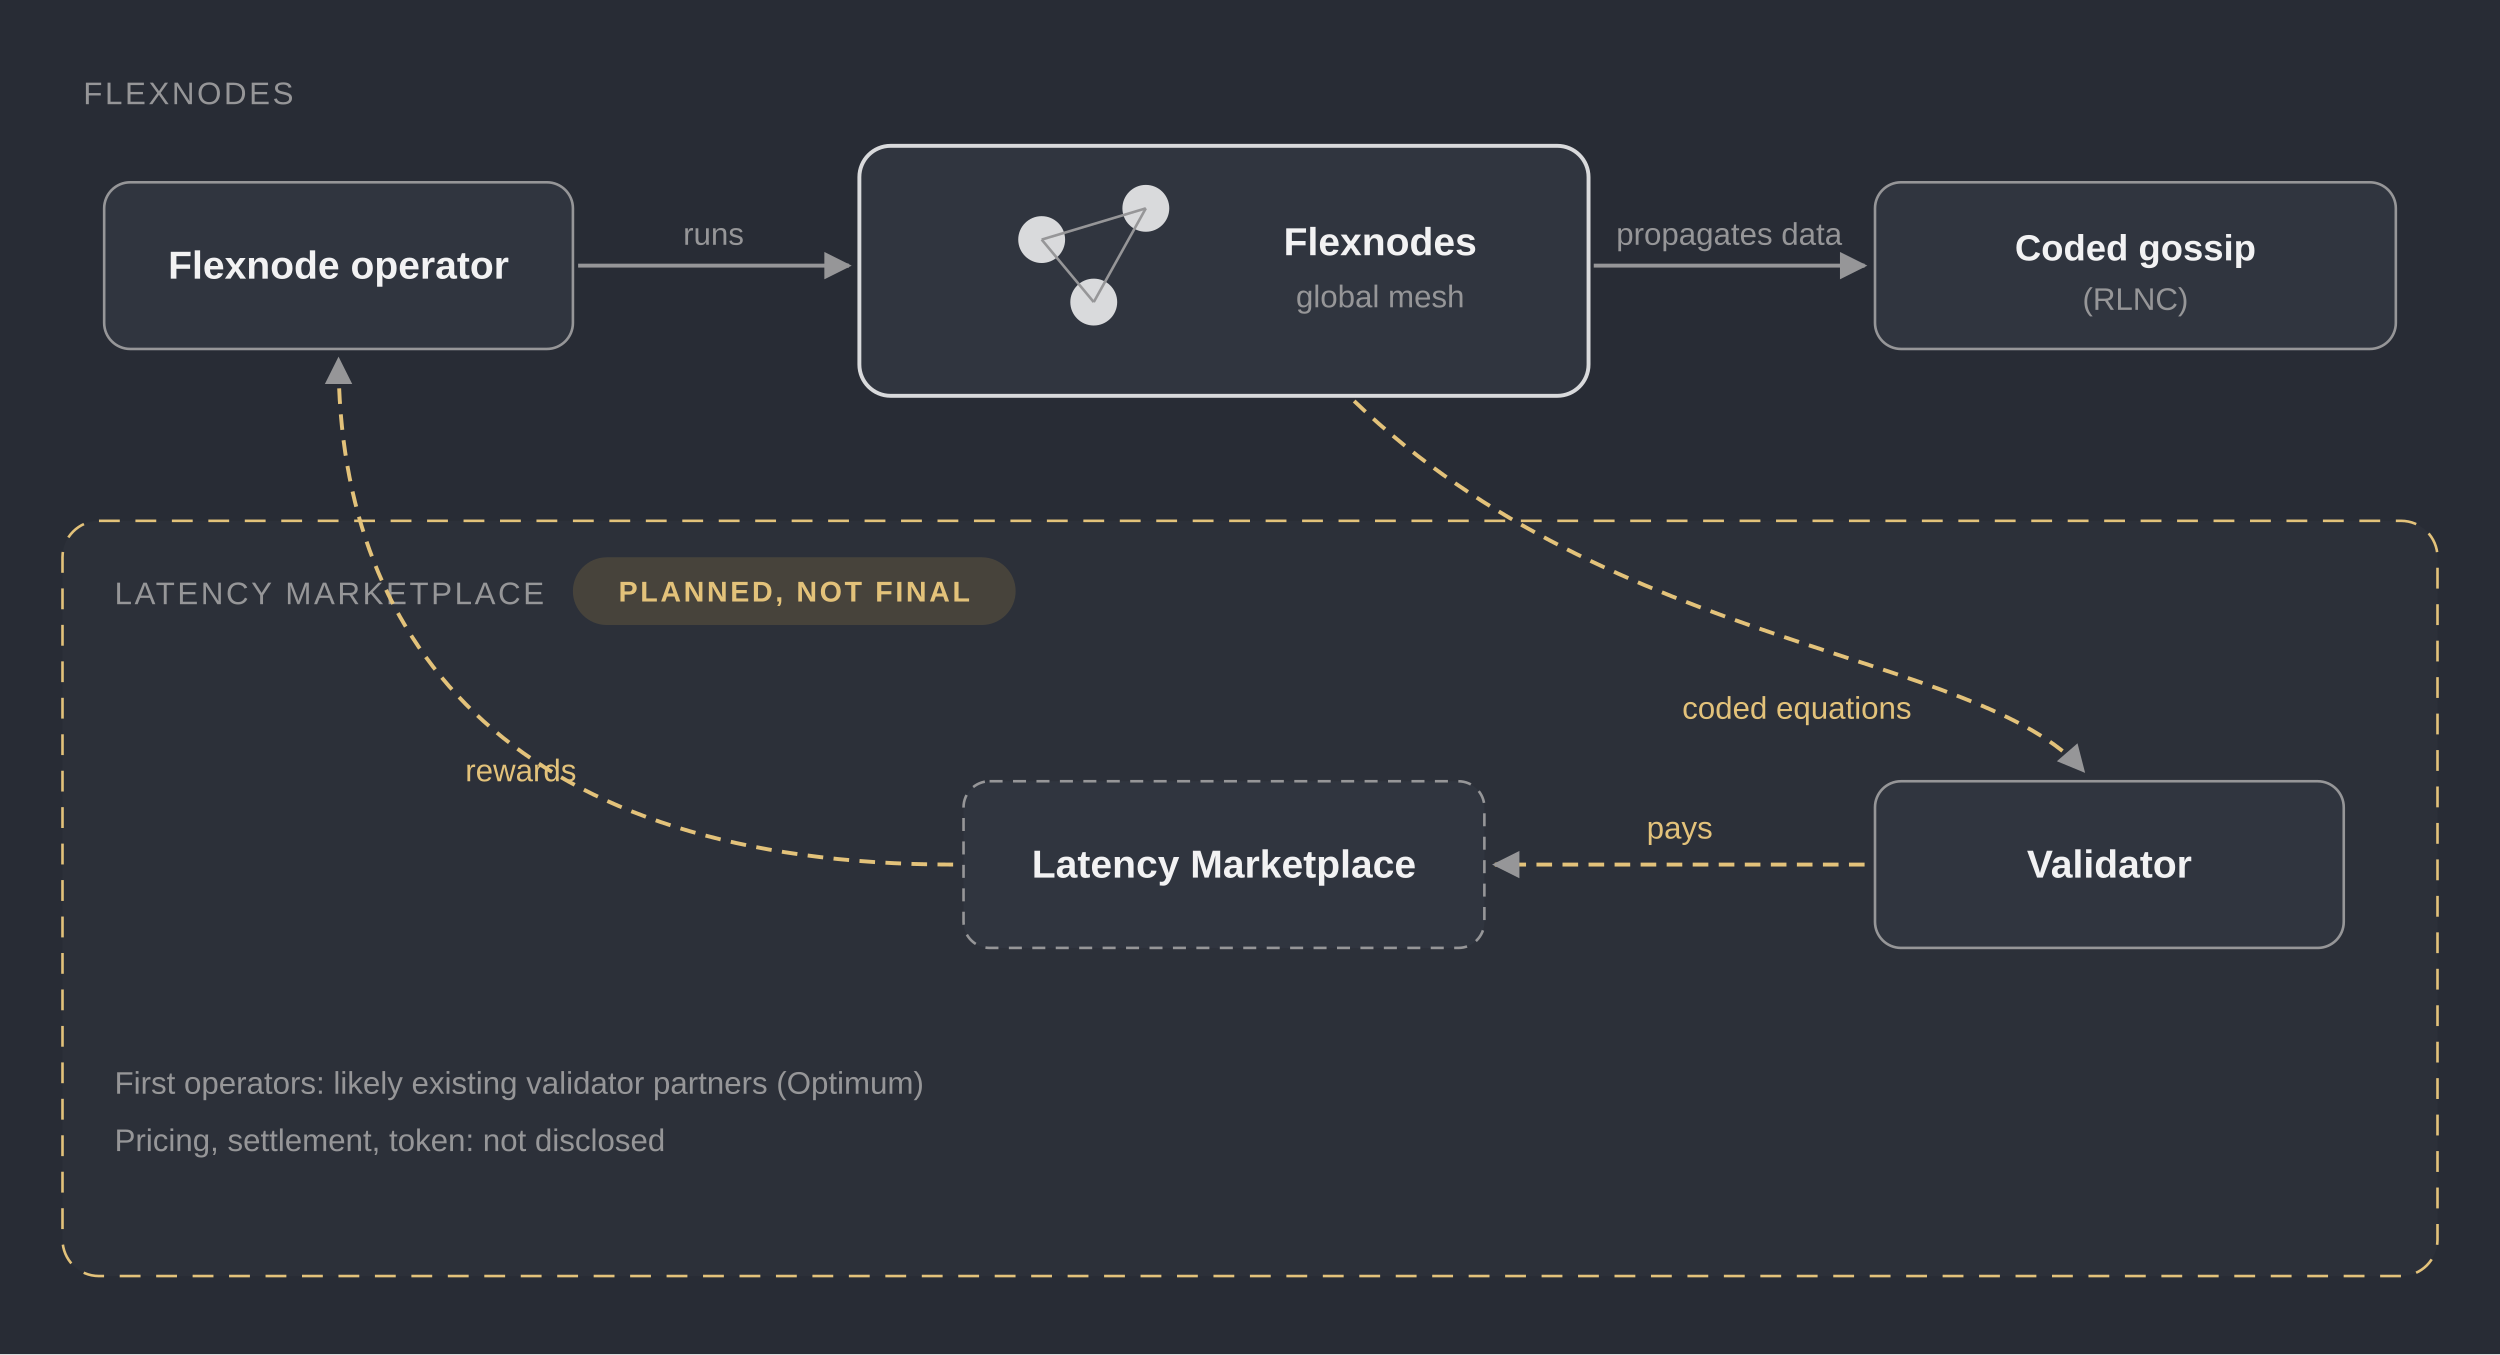
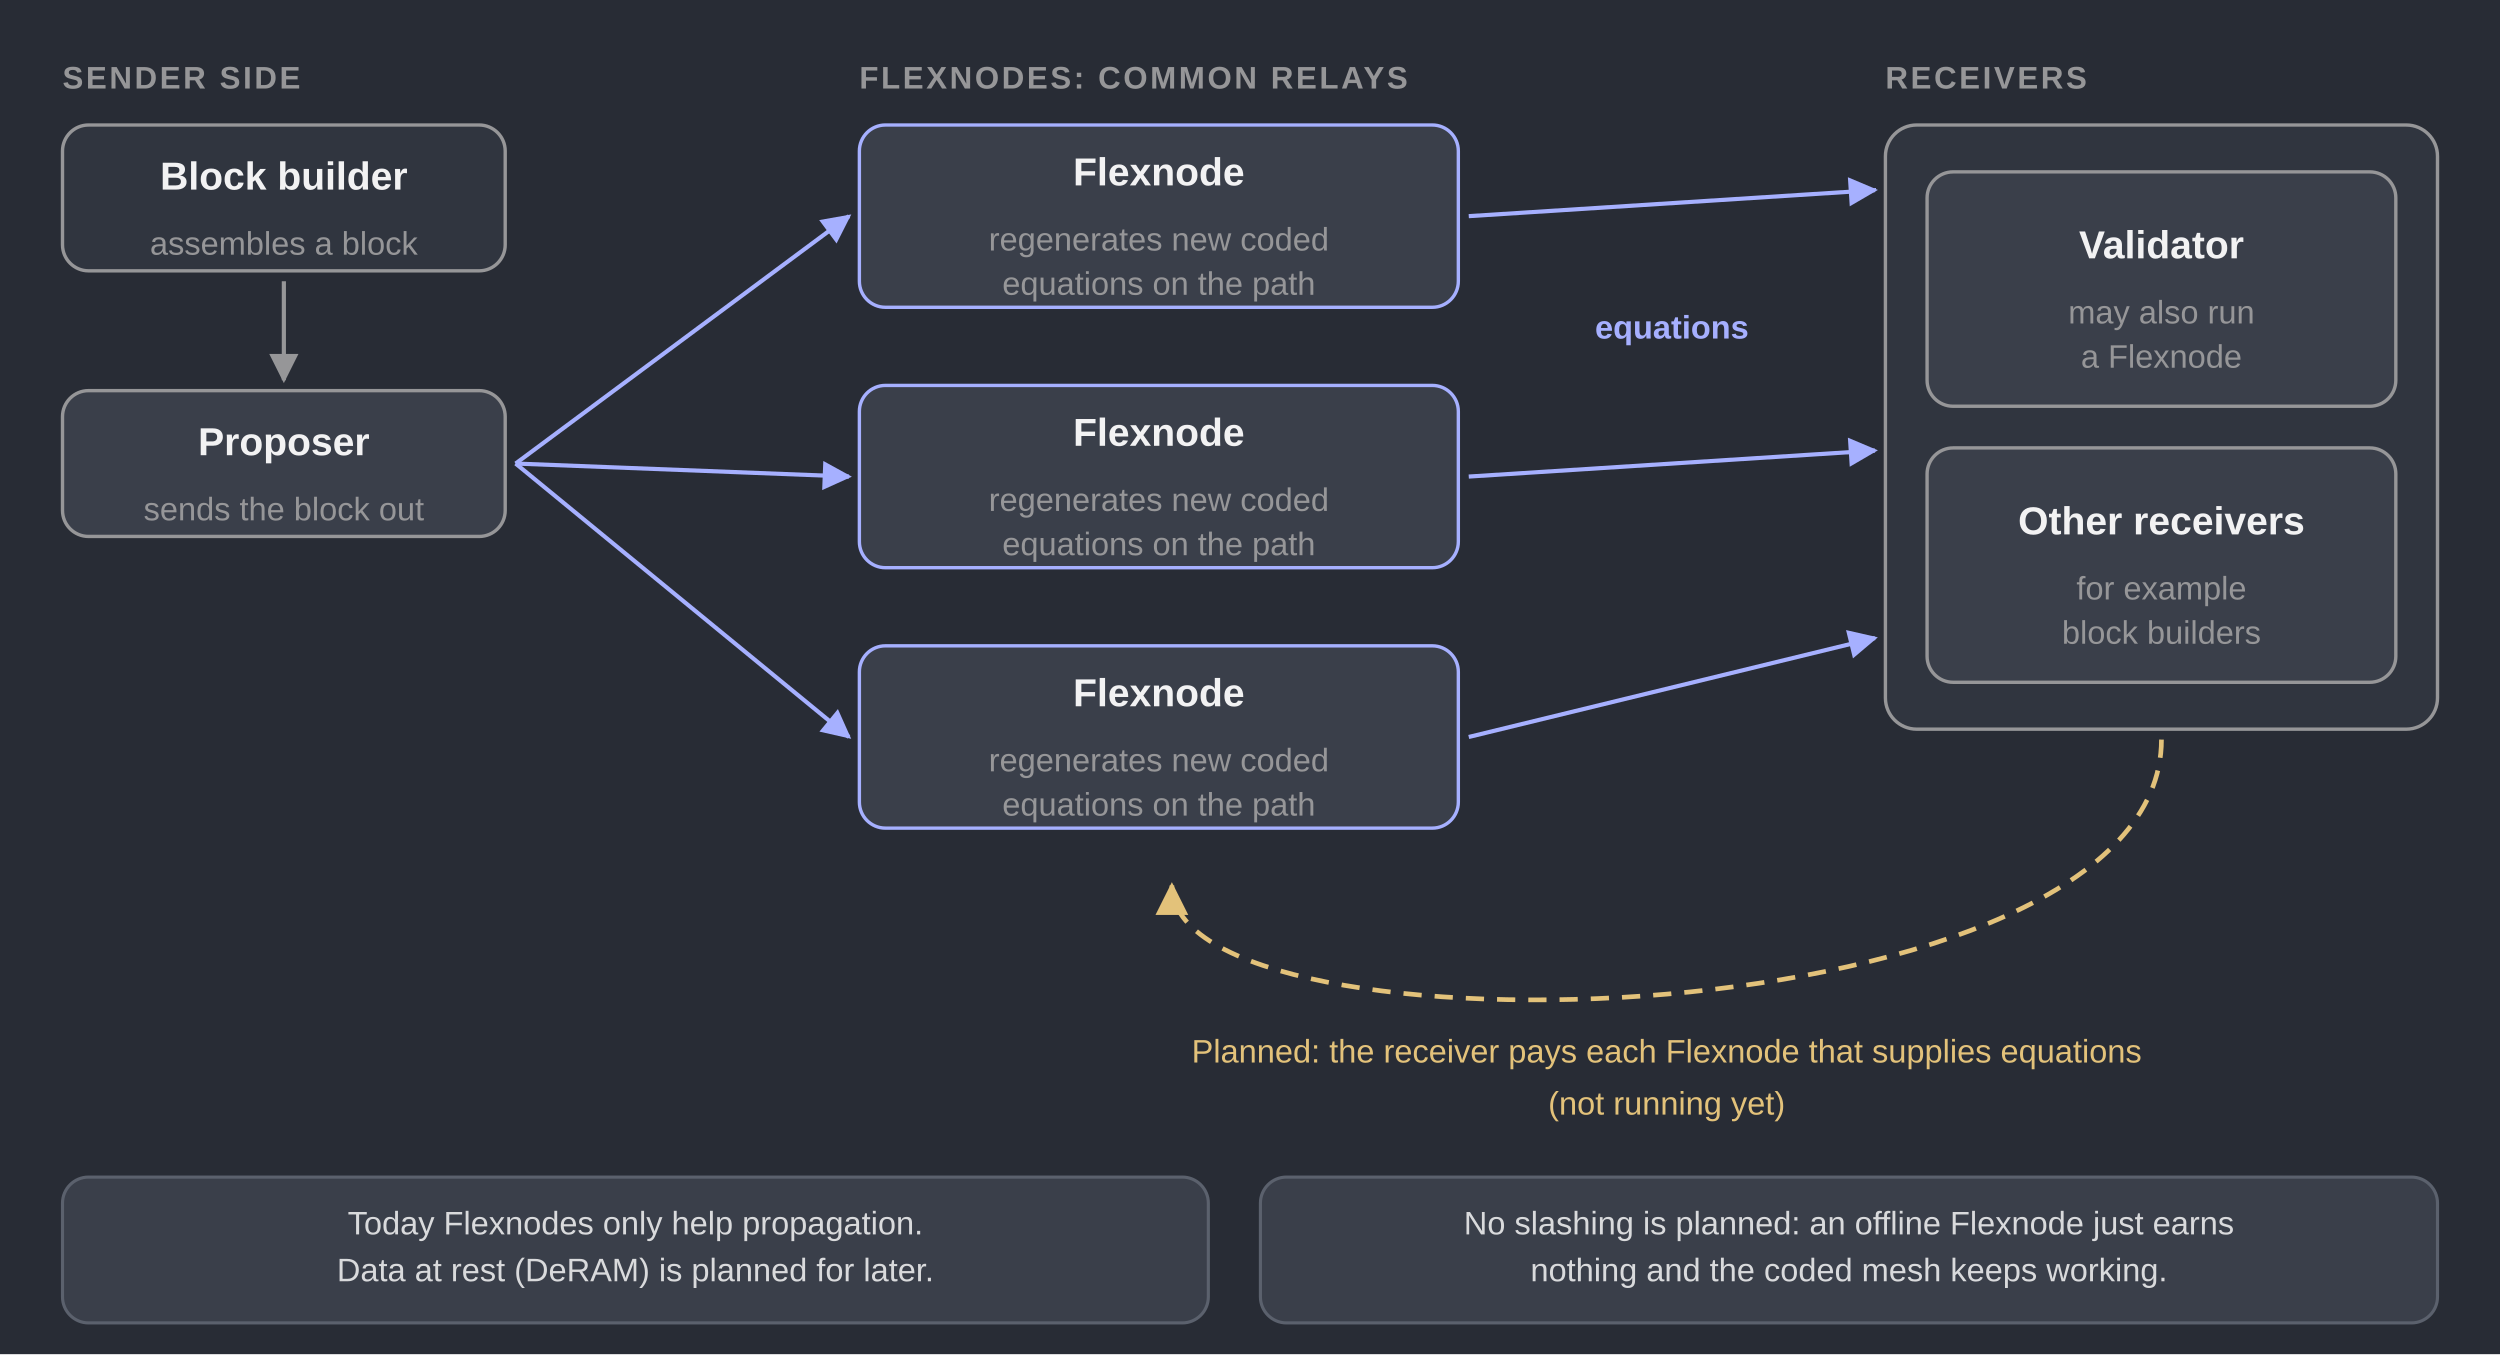
<svg xmlns="http://www.w3.org/2000/svg" viewBox="0 0 960 520" font-family="Helvetica Neue, Arial, sans-serif">
  <defs>
    <marker id="a" viewBox="0 0 10 10" refX="9" refY="5" markerWidth="7" markerHeight="7" orient="auto-start-reverse">
      <path d="M0 0L10 5L0 10z" fill="#969698" />
    </marker>
+     <marker id="aw" viewBox="0 0 10 10" refX="9" refY="5" markerWidth="7" markerHeight="7" orient="auto-start-reverse">
+       <path d="M0 0L10 5L0 10z" fill="#E3C27A" />
+     </marker>
+     <marker id="al" viewBox="0 0 10 10" refX="9" refY="5" markerWidth="7" markerHeight="7" orient="auto-start-reverse">
+       <path d="M0 0L10 5L0 10z" fill="#A6B0FF" />
+     </marker>
+     <marker id="ab" viewBox="0 0 10 10" refX="9" refY="5" markerWidth="7" markerHeight="7" orient="auto-start-reverse">
+       <path d="M0 0L10 5L0 10z" fill="#93C3EA" />
+     </marker>
  </defs>
  <rect width="960" height="520" fill="#282C35" />
-   <text x="32" y="40" fill="#969698" font-size="12" letter-spacing="1">FLEXNODES</text>
-   <rect x="40" y="70" width="180" height="64" rx="10" fill="#30353F" stroke="#969698" />
-   <text x="130" y="107" fill="#F2F2F3" font-size="15" font-weight="600" text-anchor="middle">Flexnode operator</text>
-   <rect x="330" y="56" width="280" height="96" rx="12" fill="#30353F" stroke="#D9DADC" stroke-width="1.5" />
-   <g fill="#D9DADC">
-     <circle cx="400" cy="92" r="9" />
-     <circle cx="440" cy="80" r="9" />
-     <circle cx="420" cy="116" r="9" />
-   </g>
-   <g stroke="#969698">
-     <line x1="400" y1="92" x2="440" y2="80" />
-     <line x1="440" y1="80" x2="420" y2="116" />
-     <line x1="420" y1="116" x2="400" y2="92" />
-   </g>
-   <text x="530" y="98" fill="#F2F2F3" font-size="15" font-weight="600" text-anchor="middle">Flexnodes</text>
-   <text x="530" y="118" fill="#969698" font-size="12" text-anchor="middle">global mesh</text>
-   <rect x="720" y="70" width="200" height="64" rx="10" fill="#30353F" stroke="#969698" />
-   <text x="820" y="100" fill="#F2F2F3" font-size="14" font-weight="600" text-anchor="middle">Coded gossip</text>
-   <text x="820" y="119" fill="#969698" font-size="12" text-anchor="middle">(RLNC)</text>
-   <line x1="222" y1="102" x2="326" y2="102" stroke="#969698" stroke-width="1.5" marker-end="url(#a)" />
-   <text x="274" y="94" fill="#969698" font-size="12" text-anchor="middle">runs</text>
-   <line x1="612" y1="102" x2="716" y2="102" stroke="#969698" stroke-width="1.5" marker-end="url(#a)" />
-   <text x="664" y="94" fill="#969698" font-size="12" text-anchor="middle">propagates data</text>
-   <rect x="24" y="200" width="912" height="290" rx="14" fill="#2C3039" stroke="#E3C27A" stroke-dasharray="8 6" />
-   <rect x="220" y="214" width="170" height="26" rx="13" fill="rgba(214,170,72,0.16)" />
-   <text x="305" y="231" fill="#E3C27A" font-size="11" font-weight="700" text-anchor="middle" letter-spacing="1">PLANNED, NOT FINAL</text>
-   <text x="44" y="232" fill="#969698" font-size="12" letter-spacing="1">LATENCY MARKETPLACE</text>
-   <rect x="370" y="300" width="200" height="64" rx="10" fill="#30353F" stroke="#969698" stroke-dasharray="5 4" />
-   <text x="470" y="337" fill="#F2F2F3" font-size="15" font-weight="600" text-anchor="middle">Latency Marketplace</text>
-   <rect x="720" y="300" width="180" height="64" rx="10" fill="#30353F" stroke="#969698" />
-   <text x="810" y="337" fill="#F2F2F3" font-size="15" font-weight="600" text-anchor="middle">Validator</text>
-   <path d="M520 154 C 620 250, 760 250, 800 296" stroke="#E3C27A" stroke-width="1.5" stroke-dasharray="6 4" fill="none" marker-end="url(#a)" />
-   <text x="690" y="276" fill="#E3C27A" font-size="12" text-anchor="middle">coded equations</text>
-   <line x1="716" y1="332" x2="574" y2="332" stroke="#E3C27A" stroke-width="1.5" stroke-dasharray="6 4" marker-end="url(#a)" />
-   <text x="645" y="322" fill="#E3C27A" font-size="12" text-anchor="middle">pays</text>
-   <path d="M366 332 C 200 332, 130 250, 130 138" stroke="#E3C27A" stroke-width="1.5" stroke-dasharray="6 4" fill="none" marker-end="url(#a)" />
-   <text x="200" y="300" fill="#E3C27A" font-size="12" text-anchor="middle">rewards</text>
-   <g font-size="12" fill="#969698">
-     <text x="44" y="420">First operators: likely existing validator partners (Optimum)</text>
-     <text x="44" y="442">Pricing, settlement, token: not disclosed</text>
-   </g>
+   <text x="24" y="34" fill="#969698" font-size="12" font-weight="600" text-anchor="start" letter-spacing="1">SENDER SIDE</text>
+   <rect x="24" y="48" width="170" height="56" rx="10" fill="#30353F" stroke="#969698" stroke-width="1.3" />
+   <text x="109.0" y="72.8" fill="#F2F2F3" font-size="15" font-weight="600" text-anchor="middle">Block builder</text>
+   <text x="109.0" y="97.8" fill="#969698" font-size="12.5" font-weight="400" text-anchor="middle">assembles a block</text>
+   <rect x="24" y="150" width="170" height="56" rx="10" fill="#3A3F4A" stroke="#969698" stroke-width="1.3" />
+   <text x="109.0" y="174.8" fill="#F2F2F3" font-size="15" font-weight="600" text-anchor="middle">Proposer</text>
+   <text x="109.0" y="199.8" fill="#969698" font-size="12.5" font-weight="400" text-anchor="middle">sends the block out</text>
+   <line x1="109" y1="108" x2="109" y2="146" stroke="#969698" stroke-width="1.6" marker-end="url(#a)" />
+   <text x="330" y="34" fill="#969698" font-size="12" font-weight="600" text-anchor="start" letter-spacing="1">FLEXNODES: COMMON RELAYS</text>
+   <rect x="330" y="48" width="230" height="70" rx="10" fill="#3A3F4A" stroke="#A6B0FF" stroke-width="1.3" />
+   <text x="445.0" y="71.2" fill="#F2F2F3" font-size="15" font-weight="600" text-anchor="middle">Flexnode</text>
+   <text x="445.0" y="96.2" fill="#969698" font-size="12.5" font-weight="400" text-anchor="middle">regenerates new coded</text>
+   <text x="445.0" y="113.2" fill="#969698" font-size="12.5" font-weight="400" text-anchor="middle">equations on the path</text>
+   <line x1="198" y1="178" x2="326" y2="83" stroke="#A6B0FF" stroke-width="1.6" marker-end="url(#al)" />
+   <rect x="330" y="148" width="230" height="70" rx="10" fill="#3A3F4A" stroke="#A6B0FF" stroke-width="1.3" />
+   <text x="445.0" y="171.2" fill="#F2F2F3" font-size="15" font-weight="600" text-anchor="middle">Flexnode</text>
+   <text x="445.0" y="196.2" fill="#969698" font-size="12.5" font-weight="400" text-anchor="middle">regenerates new coded</text>
+   <text x="445.0" y="213.2" fill="#969698" font-size="12.5" font-weight="400" text-anchor="middle">equations on the path</text>
+   <line x1="198" y1="178" x2="326" y2="183" stroke="#A6B0FF" stroke-width="1.6" marker-end="url(#al)" />
+   <rect x="330" y="248" width="230" height="70" rx="10" fill="#3A3F4A" stroke="#A6B0FF" stroke-width="1.3" />
+   <text x="445.0" y="271.2" fill="#F2F2F3" font-size="15" font-weight="600" text-anchor="middle">Flexnode</text>
+   <text x="445.0" y="296.2" fill="#969698" font-size="12.5" font-weight="400" text-anchor="middle">regenerates new coded</text>
+   <text x="445.0" y="313.2" fill="#969698" font-size="12.5" font-weight="400" text-anchor="middle">equations on the path</text>
+   <line x1="198" y1="178" x2="326" y2="283" stroke="#A6B0FF" stroke-width="1.6" marker-end="url(#al)" />
+   <text x="724" y="34" fill="#969698" font-size="12" font-weight="600" text-anchor="start" letter-spacing="1">RECEIVERS</text>
+   <rect x="724" y="48" width="212" height="232" rx="12" fill="#30353F" stroke="#969698" stroke-width="1.3" />
+   <rect x="740" y="66" width="180" height="90" rx="10" fill="#3A3F4A" stroke="#969698" stroke-width="1.3" />
+   <text x="830.0" y="99.2" fill="#F2F2F3" font-size="15" font-weight="600" text-anchor="middle">Validator</text>
+   <text x="830.0" y="124.2" fill="#969698" font-size="12.5" font-weight="400" text-anchor="middle">may also run</text>
+   <text x="830.0" y="141.2" fill="#969698" font-size="12.5" font-weight="400" text-anchor="middle">a Flexnode</text>
+   <rect x="740" y="172" width="180" height="90" rx="10" fill="#3A3F4A" stroke="#969698" stroke-width="1.3" />
+   <text x="830.0" y="205.2" fill="#F2F2F3" font-size="15" font-weight="600" text-anchor="middle">Other receivers</text>
+   <text x="830.0" y="230.2" fill="#969698" font-size="12.5" font-weight="400" text-anchor="middle">for example</text>
+   <text x="830.0" y="247.2" fill="#969698" font-size="12.5" font-weight="400" text-anchor="middle">block builders</text>
+   <line x1="564" y1="83" x2="720" y2="73" stroke="#A6B0FF" stroke-width="1.6" marker-end="url(#al)" />
+   <line x1="564" y1="183" x2="720" y2="173" stroke="#A6B0FF" stroke-width="1.6" marker-end="url(#al)" />
+   <line x1="564" y1="283" x2="720" y2="245" stroke="#A6B0FF" stroke-width="1.6" marker-end="url(#al)" />
+   <text x="642" y="130" fill="#A6B0FF" font-size="12.5" font-weight="600" text-anchor="middle">equations</text>
+   <path d="M830 284 C 830 400, 450 410, 450 340" stroke="#E3C27A" stroke-width="1.8" fill="none" stroke-dasharray="7 5" marker-end="url(#aw)" />
+   <text x="640" y="408" fill="#E3C27A" font-size="12.5" font-weight="400" text-anchor="middle">Planned: the receiver pays each Flexnode that supplies equations</text>
+   <text x="640" y="428" fill="#E3C27A" font-size="12.5" font-weight="400" text-anchor="middle">(not running yet)</text>
+   <rect x="24" y="452" width="440" height="56" rx="10" fill="#3A3F4A" stroke="#5B616D" stroke-width="1.2" />
+   <text x="244" y="474" fill="#D9DADC" font-size="12.5" font-weight="400" text-anchor="middle">Today Flexnodes only help propagation.</text>
+   <text x="244" y="492" fill="#D9DADC" font-size="12.5" font-weight="400" text-anchor="middle">Data at rest (DeRAM) is planned for later.</text>
+   <rect x="484" y="452" width="452" height="56" rx="10" fill="#3A3F4A" stroke="#5B616D" stroke-width="1.2" />
+   <text x="710" y="474" fill="#D9DADC" font-size="12.5" font-weight="400" text-anchor="middle">No slashing is planned: an offline Flexnode just earns</text>
+   <text x="710" y="492" fill="#D9DADC" font-size="12.5" font-weight="400" text-anchor="middle">nothing and the coded mesh keeps working.</text>
</svg>
